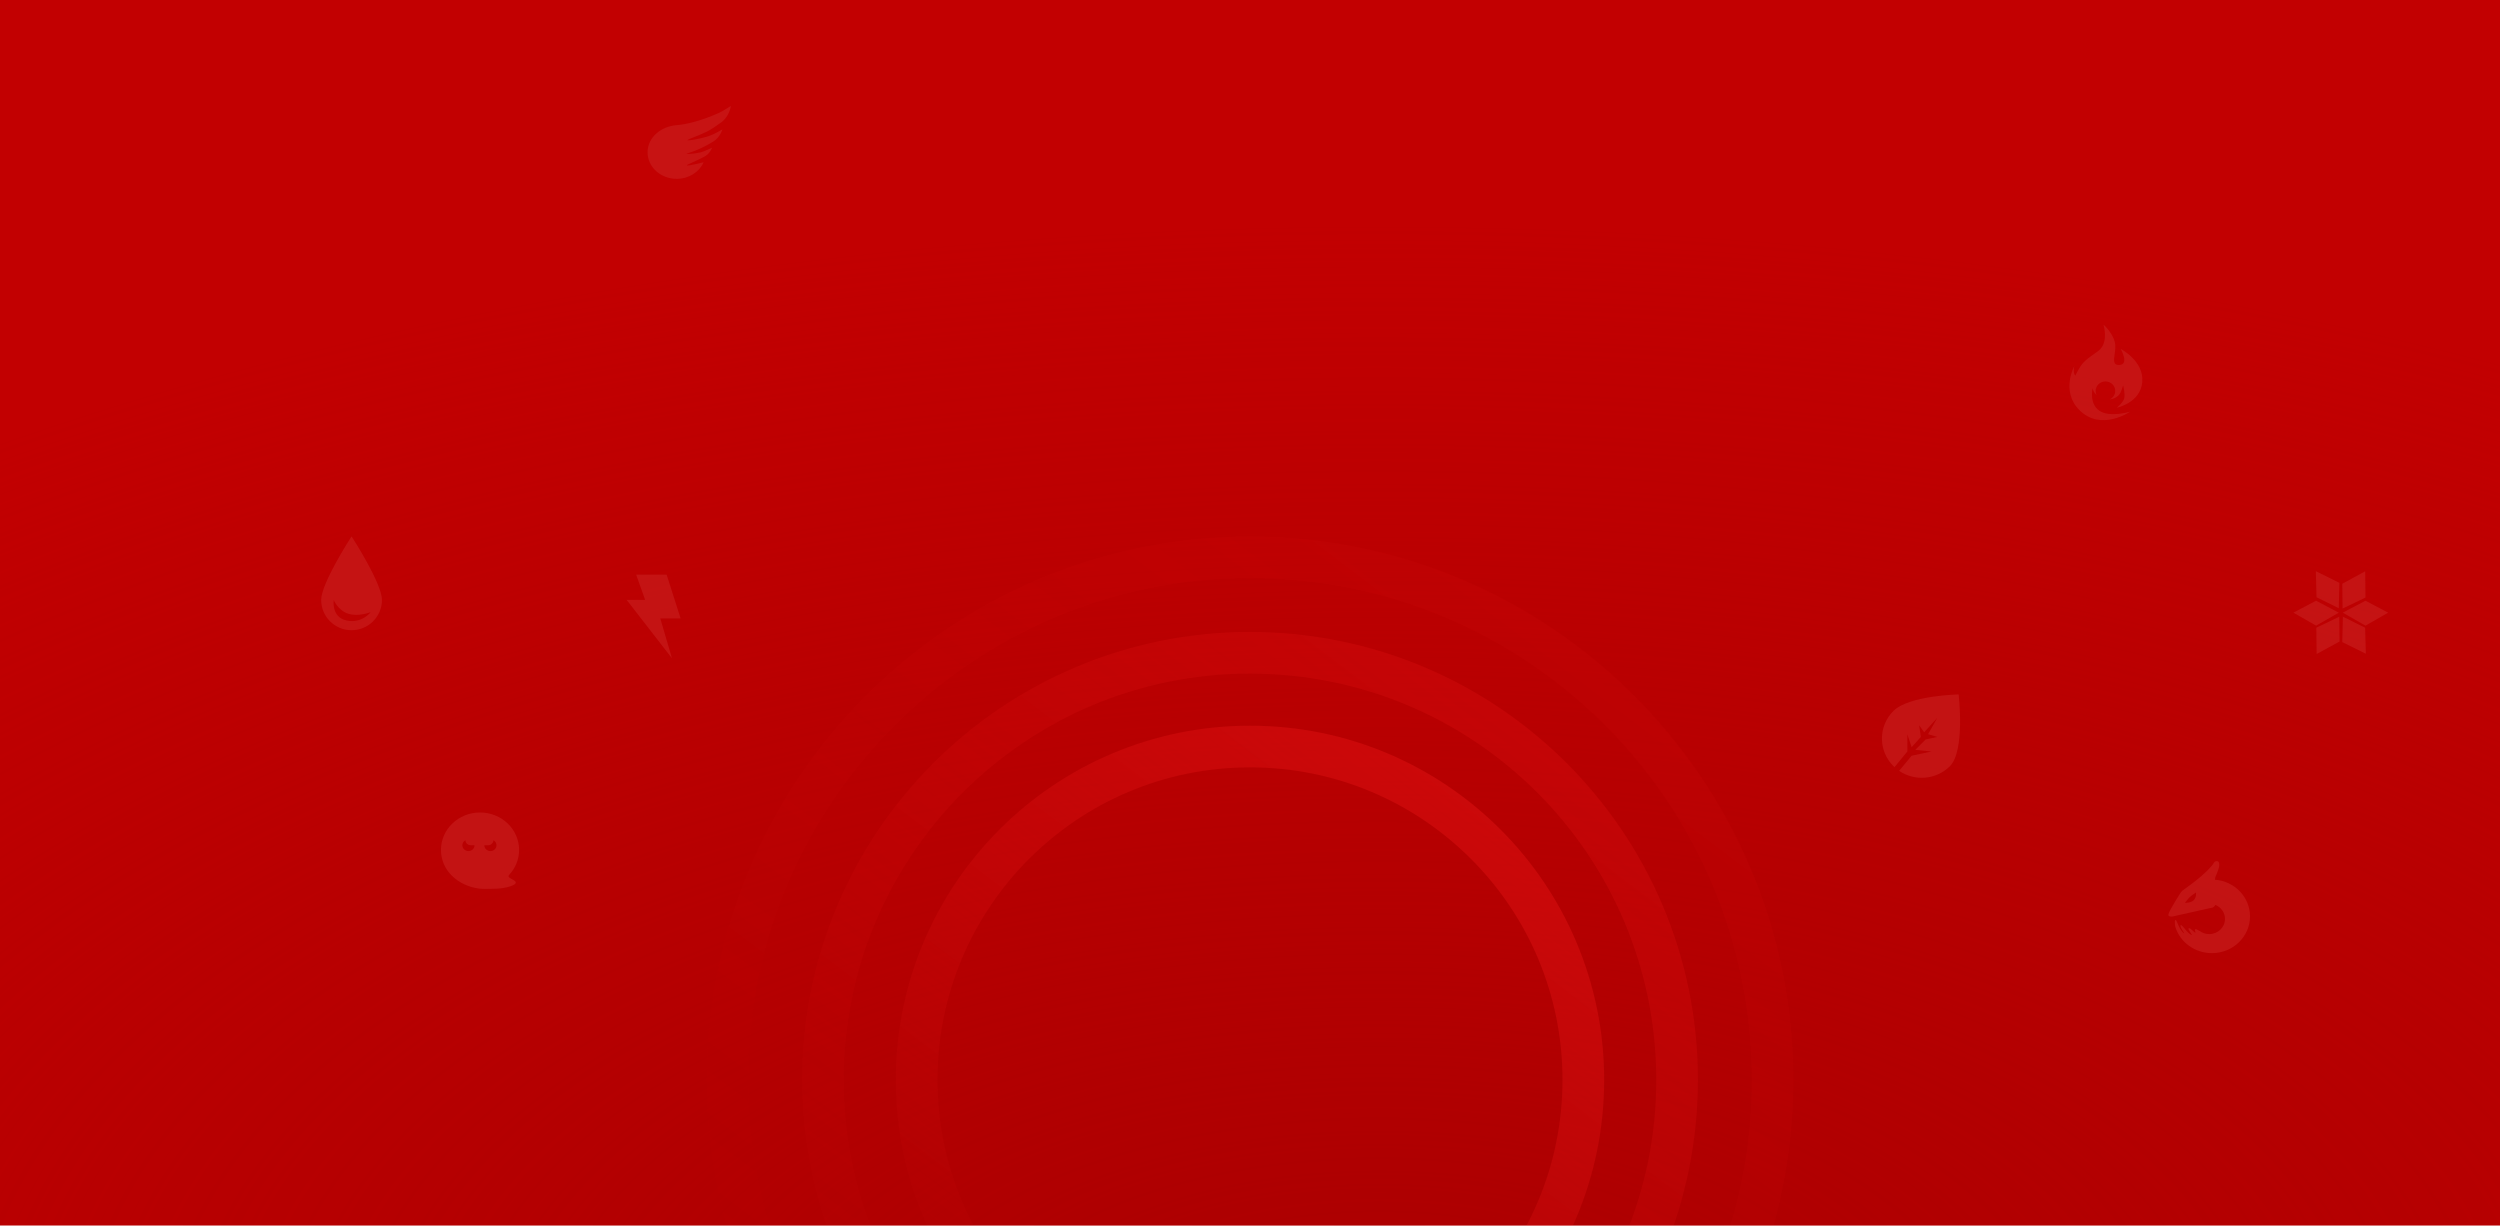
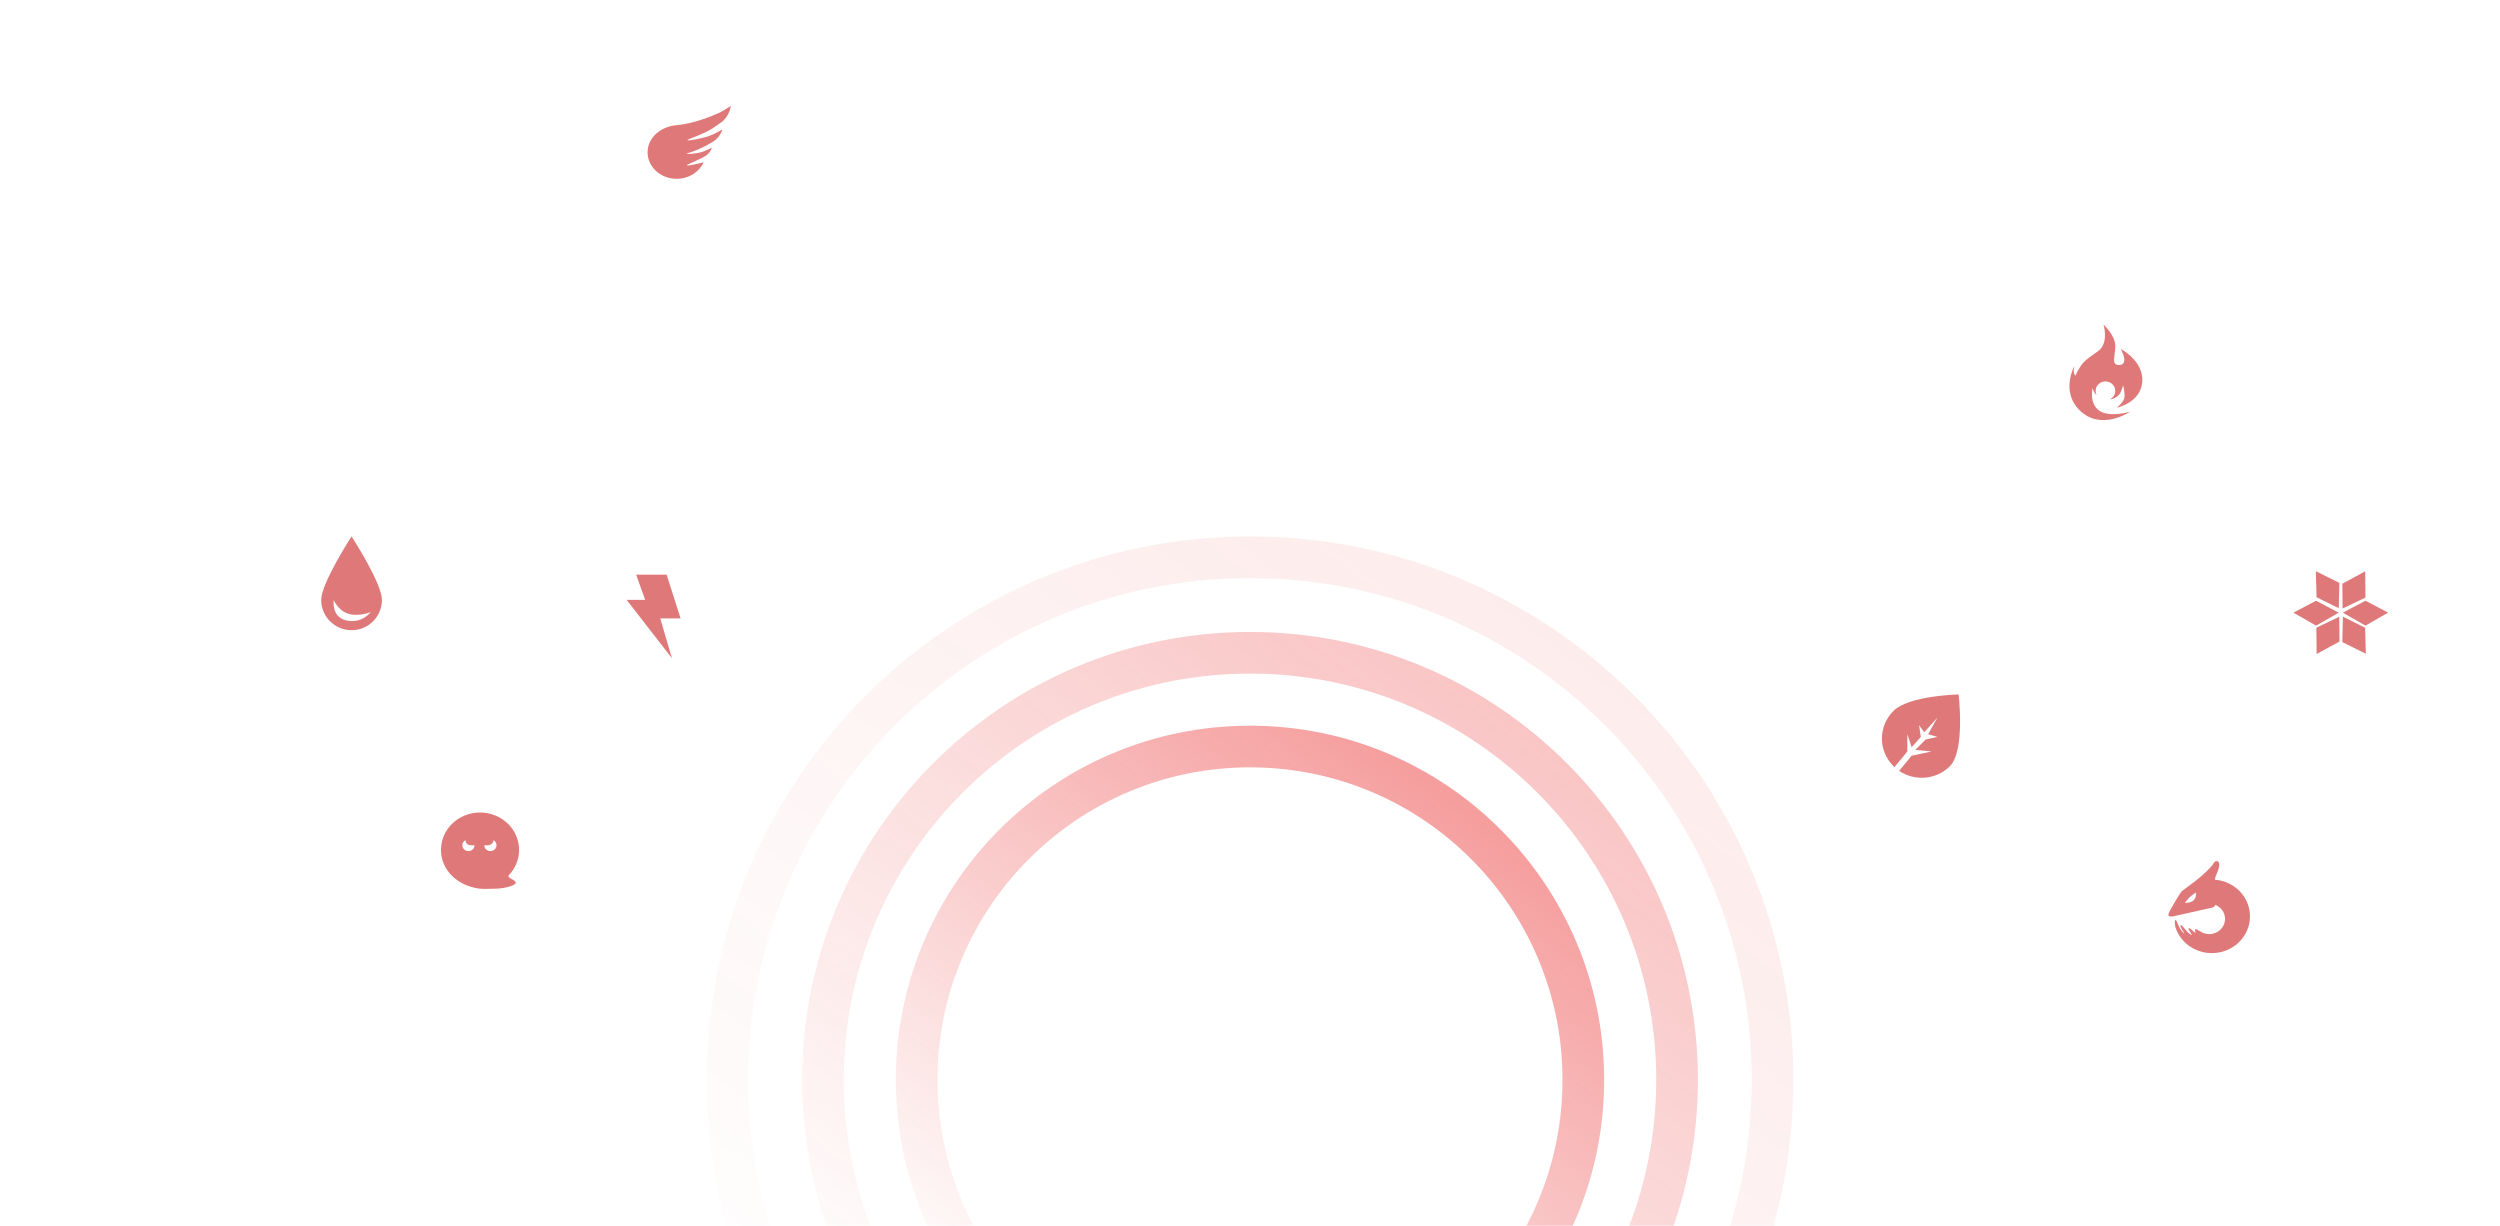
<svg xmlns="http://www.w3.org/2000/svg" width="1440" height="706" viewBox="0 0 1440 706" fill="none">
  <mask id="mask0_99_475" style="mask-type:alpha" maskUnits="userSpaceOnUse" x="0" y="0" width="1440" height="706">
    <rect width="1440" height="706" fill="#C20001" />
  </mask>
  <g mask="url(#mask0_99_475)">
-     <rect width="1440" height="706" fill="#C20001" />
-     <rect width="1440" height="706" fill="url(#paint0_radial_99_475)" />
    <circle opacity="0.5" cx="720" cy="622" r="192" stroke="url(#paint1_linear_99_475)" stroke-width="24" />
    <circle opacity="0.3" cx="720" cy="622" r="246" stroke="url(#paint2_linear_99_475)" stroke-width="24" />
    <circle opacity="0.1" cx="720" cy="622" r="301" stroke="url(#paint3_linear_99_475)" stroke-width="24" />
    <g opacity="0.6">
      <path fill-rule="evenodd" clip-rule="evenodd" d="M1275.11 522.384C1275.47 522.165 1275.78 521.706 1276.03 521.196C1279.31 522.518 1281.61 525.642 1281.61 529.284C1281.61 534.124 1277.55 538.047 1272.53 538.047C1270.47 538.047 1268.57 537.386 1267.05 536.272C1266.55 536.038 1266.13 535.814 1265.8 535.63C1265.28 535.346 1264.93 535.159 1264.72 535.188C1264.09 535.274 1264.27 535.842 1264.44 536.359C1264.55 536.709 1264.66 537.036 1264.49 537.171C1264.33 537.312 1263.78 536.796 1263.14 536.193C1262.26 535.372 1261.22 534.391 1260.73 534.686C1260.34 534.919 1260.71 535.551 1261.18 536.326L1261.21 536.383C1261.41 536.71 1261.63 537.044 1261.84 537.348C1262.26 537.966 1262.6 538.464 1262.43 538.548C1262.22 538.65 1260.8 537.701 1259.6 536.383C1259.13 535.875 1258.68 535.323 1258.27 534.811V534.811C1257.35 533.689 1256.59 532.755 1256.16 532.866C1255.65 532.999 1256.04 534.045 1256.61 535.051C1256.88 535.522 1257.19 536.001 1257.46 536.416V536.416C1257.89 537.062 1258.21 537.551 1258.09 537.612C1257.93 537.693 1256.55 536.362 1255.61 534.686C1255.05 533.69 1254.58 532.589 1254.2 531.698C1253.79 530.732 1253.49 530.012 1253.28 529.94C1252.58 529.688 1252.58 531.098 1252.86 533.133C1252.9 533.398 1252.96 533.677 1253.02 533.96C1255.75 542.663 1264.13 549 1274.04 549C1286.17 549 1296 539.519 1296 527.824C1296 516.693 1287.1 507.568 1275.78 506.713C1275.8 506.189 1276.07 505.149 1276.07 505.149C1276.07 505.149 1278.07 500.384 1278.18 499.365C1278.18 499.298 1278.19 499.224 1278.2 499.146C1278.32 498.046 1278.56 496 1276.77 496C1275.82 496 1275.37 496.699 1274.87 497.499V497.499C1274.67 497.806 1274.47 498.128 1274.22 498.43C1272.45 500.611 1269.48 503.334 1267.79 504.785C1264.22 507.851 1260.72 510.371 1258.68 511.841L1258.68 511.841C1257.75 512.509 1257.12 512.96 1256.93 513.147C1255.46 514.552 1250.22 523.875 1250.22 523.875C1250.22 523.875 1248.53 526.866 1249.13 527.473C1249.73 528.08 1251.18 527.941 1251.18 527.941C1251.18 527.941 1270.7 523.525 1272.45 523.177C1272.92 523.083 1273.25 523.029 1273.51 522.987C1274.2 522.875 1274.33 522.854 1275.11 522.384ZM1261.31 516.71C1260.26 517.692 1258.52 520.036 1258.52 520.036C1258.52 520.036 1261.75 520.232 1263.53 518.565C1265.31 516.898 1264.9 514.057 1264.9 514.057C1264.9 514.057 1262.35 515.728 1261.31 516.71Z" fill="#CA2020" />
      <path fill-rule="evenodd" clip-rule="evenodd" d="M366.447 331.055C366.437 331.028 366.458 331 366.487 331H383.941C383.959 331 383.976 331.012 383.981 331.029L391.998 356.131C392.007 356.158 391.986 356.185 391.957 356.185H380.338C380.324 356.185 380.313 356.198 380.317 356.211L386.981 378.947C386.994 378.991 386.935 379.02 386.906 378.983L361.009 345.605C360.987 345.578 361.008 345.539 361.043 345.539H371.588C371.603 345.539 371.613 345.525 371.608 345.511L366.447 331.055Z" fill="#CA2020" />
      <path fill-rule="evenodd" clip-rule="evenodd" d="M1223.56 229.474C1224.25 226.989 1222.9 221.881 1222.9 221.881C1222.9 221.881 1221.93 226.042 1220.41 227.58C1219.11 228.892 1217.51 229.802 1215.23 230.041C1217.1 229.152 1218.38 227.296 1218.38 225.151C1218.38 222.141 1215.85 219.7 1212.73 219.7C1209.61 219.7 1207.08 222.141 1207.08 225.151C1207.08 225.974 1207.27 226.753 1207.61 227.453C1205.65 225.926 1205.35 223.48 1205.35 223.48C1205.35 223.48 1203.17 232.36 1209.17 236.538C1215.18 240.715 1226.95 237.125 1226.95 237.125C1226.95 237.125 1210.11 248.75 1197.63 236.097C1186.88 225.198 1194.83 210.848 1194.83 210.848C1194.83 210.848 1194.48 212.179 1194.48 213.724C1194.48 215.27 1195.34 216.445 1195.34 216.445C1195.34 216.445 1197.88 211.178 1199.87 209.035C1201.74 207.008 1204.09 205.363 1206.12 203.943C1207.69 202.85 1209.06 201.889 1209.88 200.989C1214.4 196.031 1211.63 187 1211.63 187C1211.63 187 1216.72 191.406 1218.15 197.097C1218.69 199.267 1218.34 201.735 1218.03 203.942C1217.52 207.525 1217.11 210.421 1220.77 210.233C1226.68 209.929 1221.54 200.989 1221.54 200.989C1221.54 200.989 1234.95 207.902 1233.95 219.994C1232.94 232.086 1219.29 234.835 1219.29 234.835C1219.29 234.835 1222.86 231.959 1223.56 229.474Z" fill="#CA2020" />
      <path fill-rule="evenodd" clip-rule="evenodd" d="M286.427 511.848C282.368 512.051 277.721 512.051 276.142 511.848C263.824 510.263 254 501.457 254 489.553C254 477.65 264.074 468 276.5 468C288.926 468 299 477.65 299 489.553C299 495.089 296.821 500.138 293.24 503.955C292.267 504.992 293.601 505.719 294.957 506.457C296.287 507.182 297.637 507.918 296.852 508.967C295.988 510.124 291.3 511.604 286.427 511.848ZM273.336 486.859C273.336 488.719 271.762 490.227 269.82 490.227C267.879 490.227 266.305 488.719 266.305 486.859C266.305 485.612 267.013 484.523 268.065 483.941C268.125 485.562 269.489 486.859 271.162 486.859H273.336V486.859ZM284.232 483.941C284.172 485.562 282.808 486.859 281.135 486.859H278.961V486.859C278.961 488.719 280.535 490.227 282.477 490.227C284.418 490.227 285.992 488.719 285.992 486.859C285.992 485.612 285.284 484.523 284.232 483.941Z" fill="#CA2020" />
      <path fill-rule="evenodd" clip-rule="evenodd" d="M1091.22 441.872C1091.05 441.711 1090.88 441.547 1090.71 441.38C1081.76 432.554 1081.76 418.243 1090.71 409.417C1099.65 400.59 1128.16 400 1128.16 400C1128.16 400 1132.05 432.554 1123.1 441.38C1115.16 449.219 1102.83 450.096 1093.9 444.011L1101.1 435.303L1112.59 432.854L1103.21 431.928L1109.17 425.936L1115.96 424.469L1110.59 422.9L1115.96 413.344L1108.33 421.795L1105.38 417.69L1106.41 424.469L1101.1 430.385L1098.63 422.9V432.854L1091.22 441.872Z" fill="#CA2020" />
      <path fill-rule="evenodd" clip-rule="evenodd" d="M1347.47 335.712L1333.92 329L1334.33 344.003L1347.13 350.34L1347.47 335.712ZM1362.52 344.185L1362.35 329.062L1349.17 336.238L1349.33 350.518L1362.52 344.185ZM1362.51 360.362L1375.57 352.893L1362.51 346.022L1349.45 352.881L1362.51 360.362ZM1347.12 352.893L1334.07 360.362L1321 352.881L1334.06 346.022L1347.12 352.893ZM1362.72 376.557L1349.16 369.844L1349.51 355.216L1362.31 361.554L1362.72 376.557ZM1334.21 361.569L1334.39 376.693L1347.57 369.517L1347.41 355.237L1334.21 361.569Z" fill="#CA2020" />
      <path fill-rule="evenodd" clip-rule="evenodd" d="M220 345.548C220 355.187 212.165 363 202.5 363C192.835 363 185 355.187 185 345.548C185 336.174 201.553 310.429 202.461 309.024C202.482 308.992 202.518 308.992 202.539 309.024C203.447 310.429 220 336.174 220 345.548ZM199.583 357.405C190.702 355.46 192.222 345.613 192.222 345.613C192.222 345.613 194.647 351.557 200.532 353.483C206.416 355.408 213.528 352.584 213.528 352.584C213.528 352.584 208.463 359.35 199.583 357.405Z" fill="#CA2020" />
      <path fill-rule="evenodd" clip-rule="evenodd" d="M389.754 103C396.786 103 402.806 99.055 405.291 93.461C405.321 93.393 395.313 96.087 395.632 95.135C395.775 94.71 401.91 92.447 406.38 89.808C408.949 88.291 410.132 85.079 410.132 85.079C410.132 85.079 405.803 87.201 403.615 87.739C399.206 88.824 395.325 88.707 395.325 88.594C395.325 88.35 401.77 87.113 410.727 81.602C414.941 79.01 416.085 74.545 416.085 74.545C416.085 74.545 411.453 77.331 408.653 78.25C402.012 80.431 395.951 81.089 395.951 80.794C395.951 80.162 401.285 78.681 406.939 75.915C409.879 74.477 412.425 72.598 415.376 70.508C420.204 67.089 421 61 421 61C421 61 416.238 64.101 413.914 65.13C404.326 69.38 395.859 71.608 389.754 72.091C380.539 72.819 373 79.311 373 87.739C373 96.168 380.501 103 389.754 103Z" fill="#CA2020" />
    </g>
  </g>
  <defs>
-     <radialGradient id="paint0_radial_99_475" cx="0" cy="0" r="1" gradientUnits="userSpaceOnUse" gradientTransform="translate(793.5 781.564) rotate(-90) scale(653.05 1332)">
-       <stop stop-color="#AB0001" />
-       <stop offset="1" stop-color="#AB0001" stop-opacity="0" />
-     </radialGradient>
    <linearGradient id="paint1_linear_99_475" x1="815" y1="334" x2="516" y2="729" gradientUnits="userSpaceOnUse">
      <stop stop-color="#E81414" />
      <stop offset="1" stop-color="#E81414" stop-opacity="0" />
    </linearGradient>
    <linearGradient id="paint2_linear_99_475" x1="840.147" y1="257.765" x2="462" y2="757.324" gradientUnits="userSpaceOnUse">
      <stop stop-color="#E81414" />
      <stop offset="1" stop-color="#E81414" stop-opacity="0" />
    </linearGradient>
    <linearGradient id="paint3_linear_99_475" x1="865.76" y1="180.118" x2="407" y2="786.172" gradientUnits="userSpaceOnUse">
      <stop stop-color="#E81414" />
      <stop offset="1" stop-color="#E81414" stop-opacity="0" />
    </linearGradient>
  </defs>
</svg>
